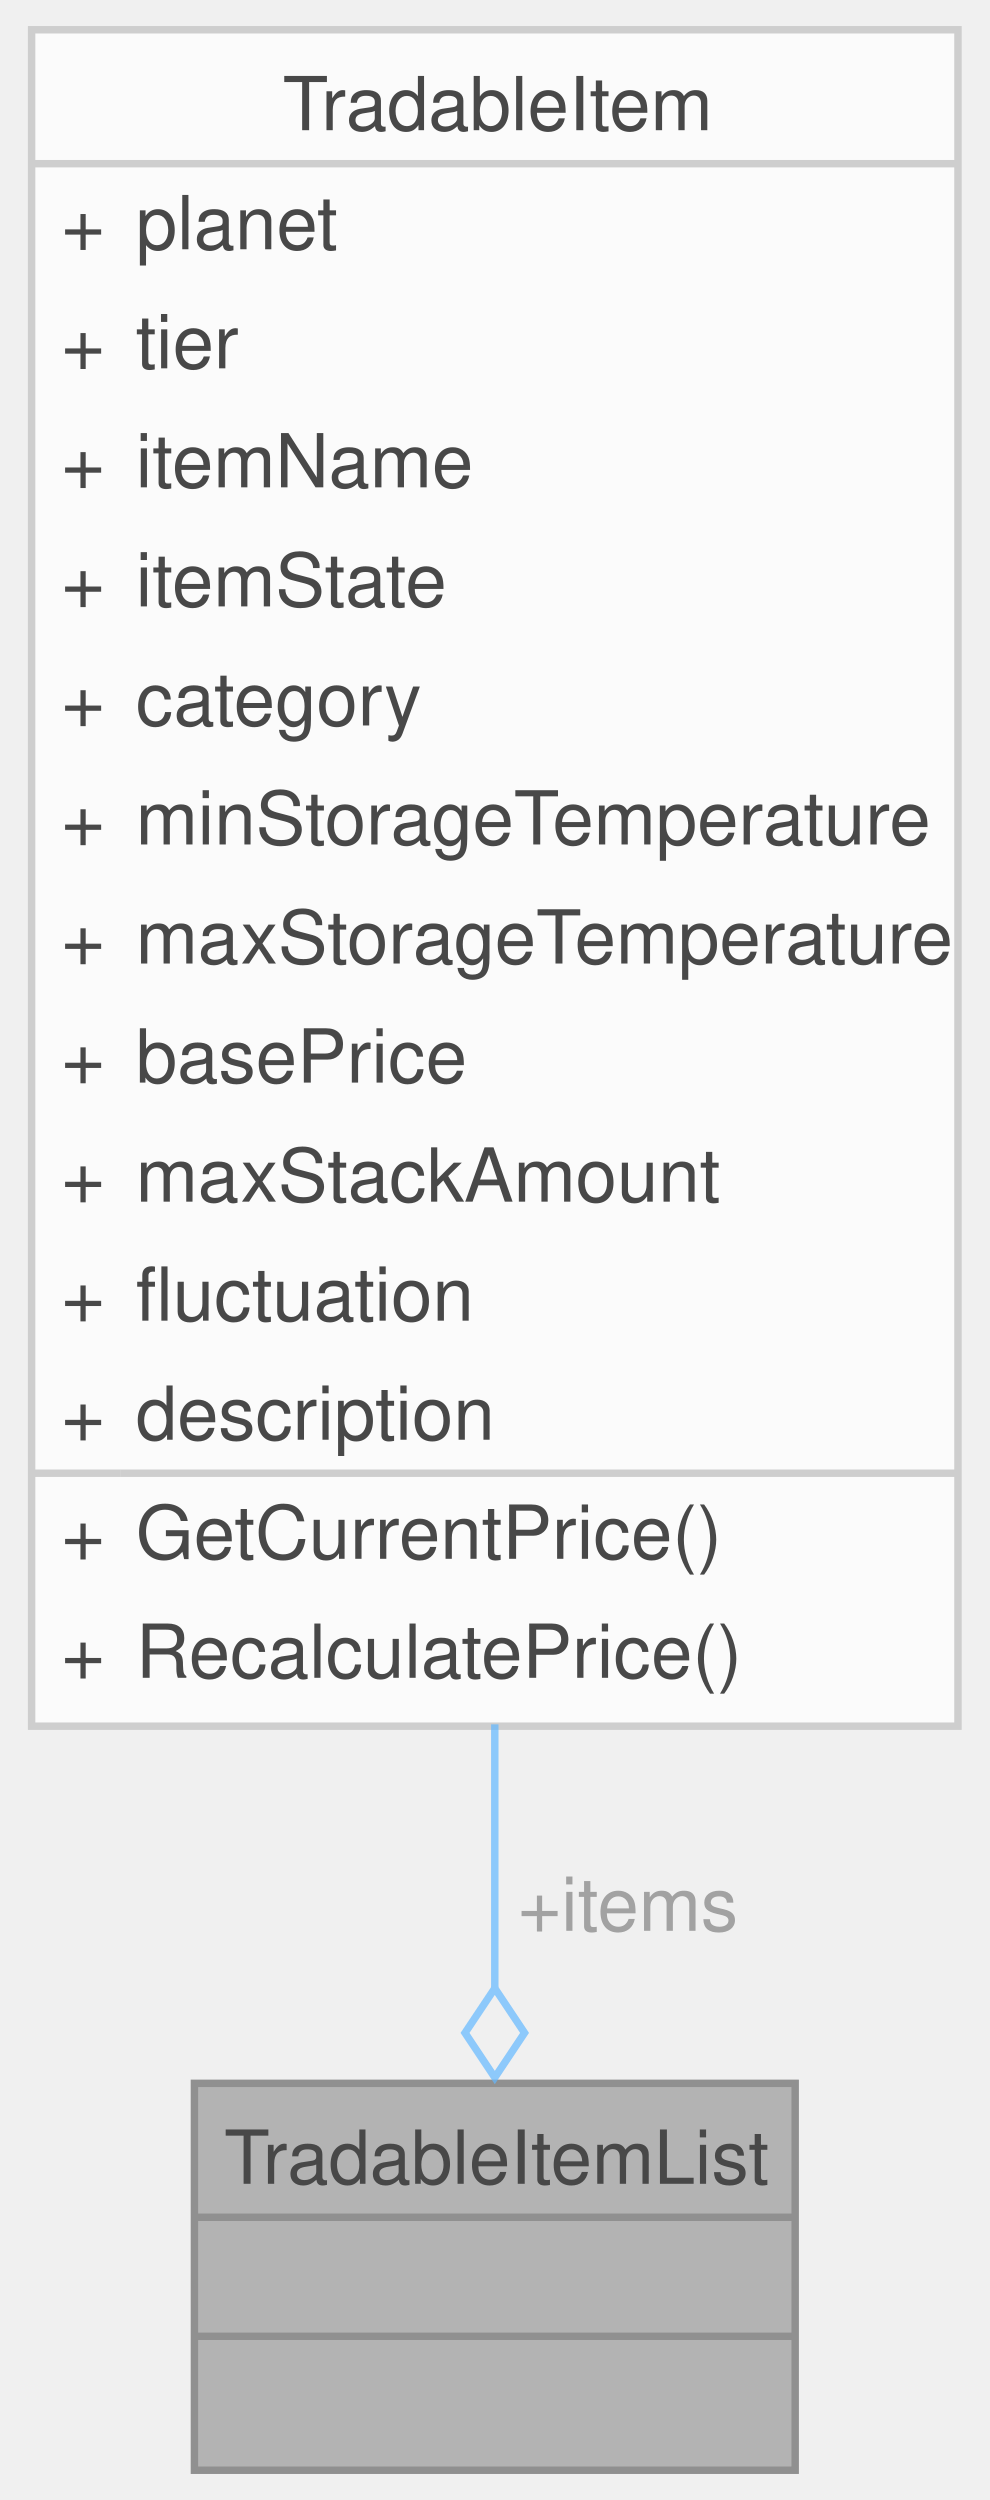
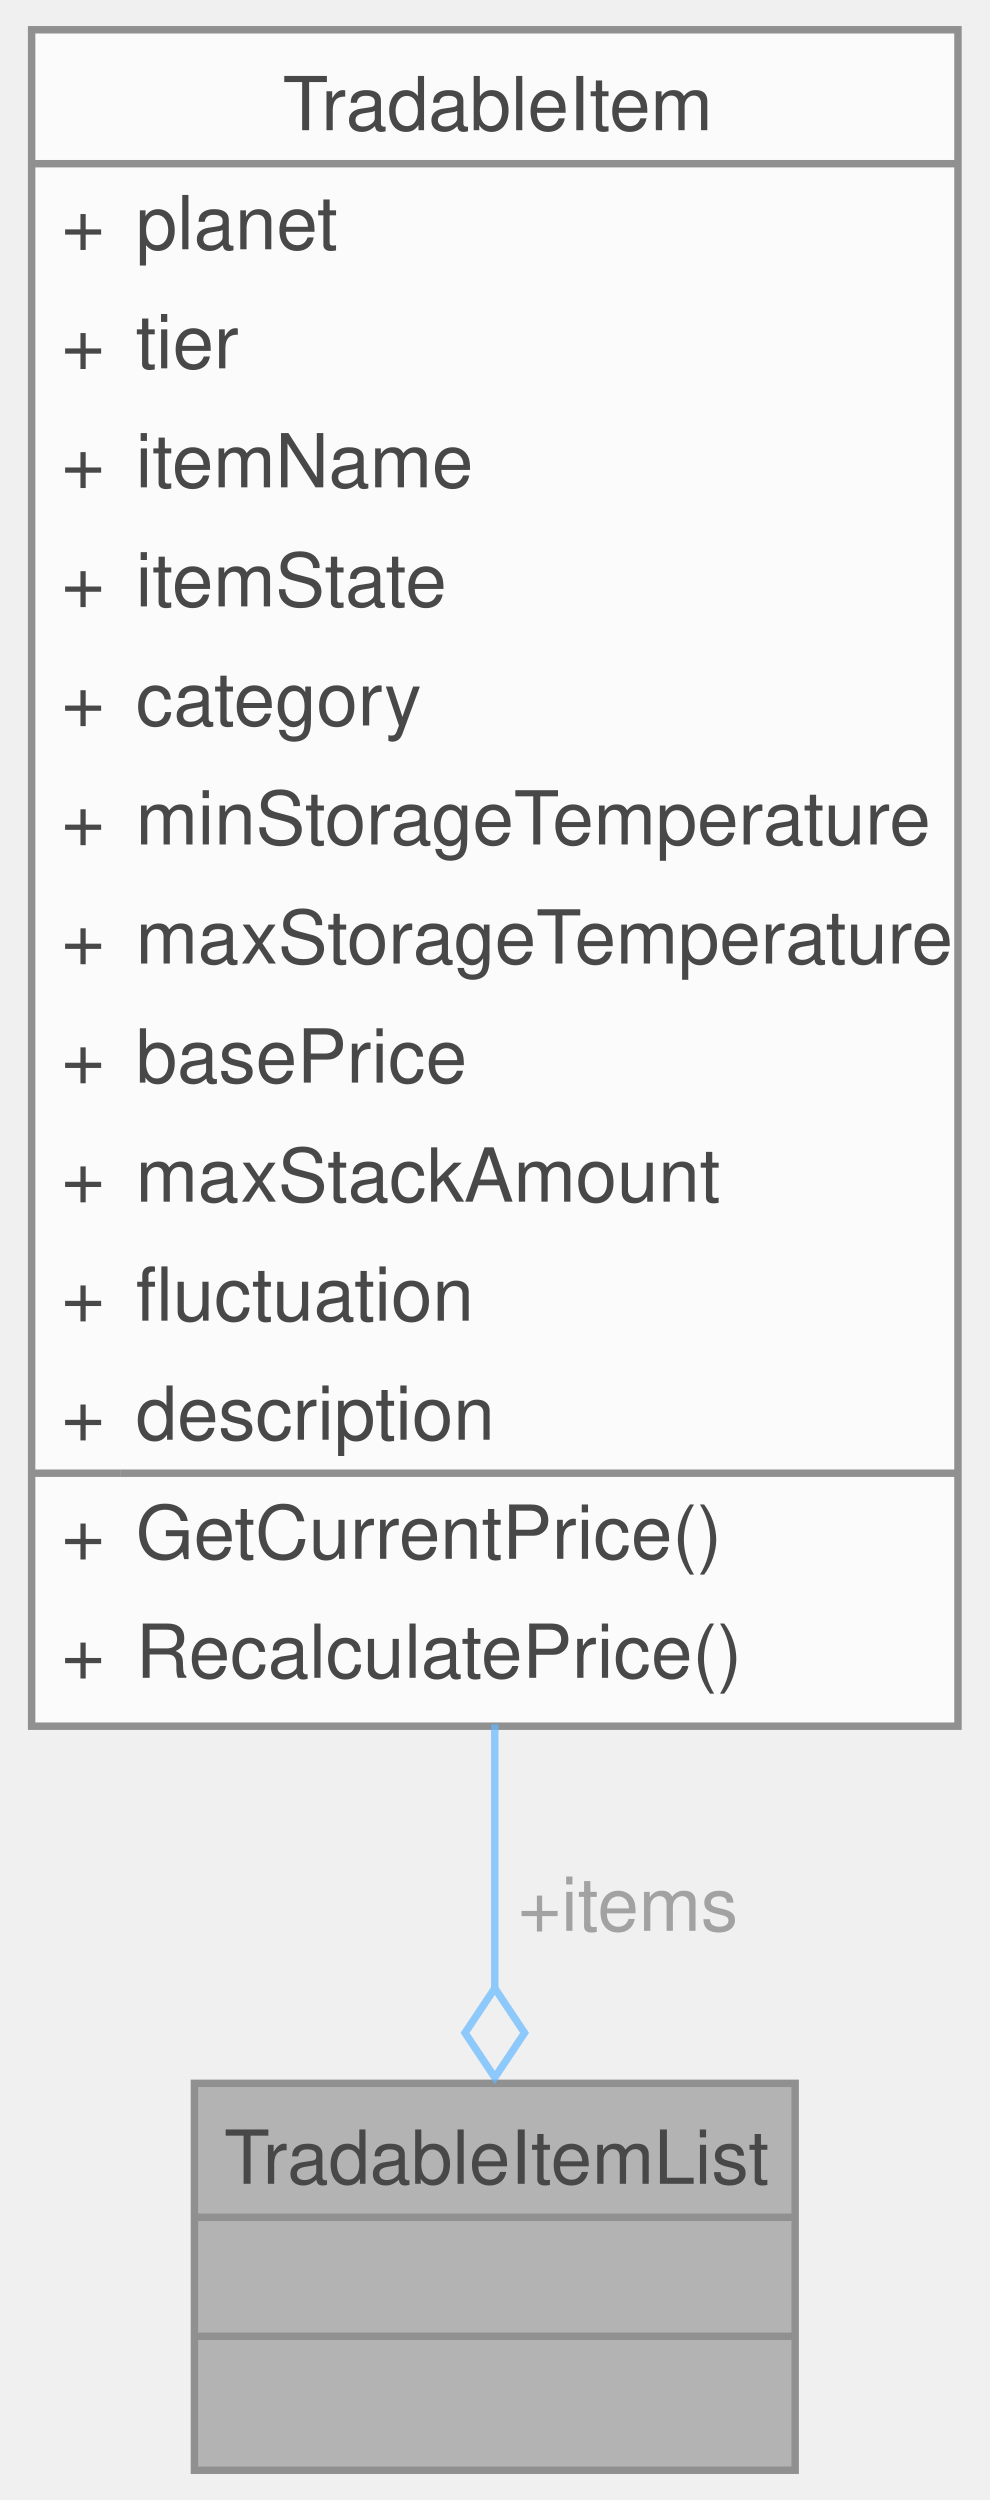
<svg xmlns="http://www.w3.org/2000/svg" xmlns:xlink="http://www.w3.org/1999/xlink" width="133pt" height="336pt" viewBox="0.00 0.00 132.50 336.00">
  <svg id="main" version="1.1" xml:space="preserve">
    <style type="text/css">
.node, .edge {opacity: 0.7;}
.node.selected, .edge.selected {opacity: 1;}
.edge:hover path { stroke: red; }
.edge:hover polygon { stroke: red; fill: red; }
</style>
    <svg id="graph" class="graph">
      <g id="graph0" class="graph" transform="scale(1 1) rotate(0) translate(4 332)">
        <g id="Node000001" class="node">
          <g id="a_Node000001">
-             <a xlink:title=" ">
+             <a xlink:title="TradableItemList는 TradableItem 배열을 포함하는 컨테이너 클래스입니다. JSON 데이터 파싱에 사용됩니다.">
              <polygon fill="#999999" stroke="none" points="102.62,-52 21.88,-52 21.88,0 102.62,0 102.62,-52" />
              <text text-anchor="start" x="25.88" y="-38.5" font-family="Helvetica,sans-Serif" font-size="10.00">TradableItemList</text>
              <text text-anchor="start" x="60.75" y="-22.5" font-family="Helvetica,sans-Serif" font-size="10.00"> </text>
              <text text-anchor="start" x="60.75" y="-6.5" font-family="Helvetica,sans-Serif" font-size="10.00"> </text>
              <polygon fill="#666666" stroke="#666666" points="21.88,-34 21.88,-34 102.62,-34 102.62,-34 21.88,-34" />
              <polygon fill="#666666" stroke="#666666" points="21.88,-18 21.88,-18 102.62,-18 102.62,-18 21.88,-18" />
              <polygon fill="none" stroke="#666666" points="21.88,0 21.88,-52 102.62,-52 102.62,0 21.88,0" />
            </a>
          </g>
        </g>
        <g id="Node000002" class="node">
          <g id="a_Node000002">
-             <a xlink:href="class_tradable_item.html" target="_top" xlink:title=" ">
+             <a xlink:href="class_tradable_item.html" target="_top" xlink:title="TradableItem 클래스는 거래 가능한 아이템의 데이터를 담고 있으며, 아이템의 속성(행성 코드, 티어, 이름, 상태, 분류 등)과 가격 관련 기능을 제공합니다.">
              <polygon fill="white" stroke="none" points="124.5,-328 0,-328 0,-100 124.5,-100 124.5,-328" />
              <text text-anchor="start" x="33.75" y="-314.5" font-family="Helvetica,sans-Serif" font-size="10.00">TradableItem</text>
              <text text-anchor="start" x="4" y="-298.5" font-family="Helvetica,sans-Serif" font-size="10.00">+</text>
              <text text-anchor="start" x="14" y="-298.5" font-family="Helvetica,sans-Serif" font-size="10.00">planet</text>
              <text text-anchor="start" x="4" y="-282.5" font-family="Helvetica,sans-Serif" font-size="10.00">+</text>
              <text text-anchor="start" x="14" y="-282.5" font-family="Helvetica,sans-Serif" font-size="10.00">tier</text>
              <text text-anchor="start" x="4" y="-266.5" font-family="Helvetica,sans-Serif" font-size="10.00">+</text>
              <text text-anchor="start" x="14" y="-266.5" font-family="Helvetica,sans-Serif" font-size="10.00">itemName</text>
              <text text-anchor="start" x="4" y="-250.5" font-family="Helvetica,sans-Serif" font-size="10.00">+</text>
              <text text-anchor="start" x="14" y="-250.5" font-family="Helvetica,sans-Serif" font-size="10.00">itemState</text>
              <text text-anchor="start" x="4" y="-234.5" font-family="Helvetica,sans-Serif" font-size="10.00">+</text>
              <text text-anchor="start" x="14" y="-234.5" font-family="Helvetica,sans-Serif" font-size="10.00">category</text>
              <text text-anchor="start" x="4" y="-218.5" font-family="Helvetica,sans-Serif" font-size="10.00">+</text>
              <text text-anchor="start" x="14" y="-218.5" font-family="Helvetica,sans-Serif" font-size="10.00">minStorageTemperature</text>
              <text text-anchor="start" x="4" y="-202.5" font-family="Helvetica,sans-Serif" font-size="10.00">+</text>
              <text text-anchor="start" x="14" y="-202.5" font-family="Helvetica,sans-Serif" font-size="10.00">maxStorageTemperature</text>
              <text text-anchor="start" x="4" y="-186.5" font-family="Helvetica,sans-Serif" font-size="10.00">+</text>
              <text text-anchor="start" x="14" y="-186.5" font-family="Helvetica,sans-Serif" font-size="10.00">basePrice</text>
              <text text-anchor="start" x="4" y="-170.5" font-family="Helvetica,sans-Serif" font-size="10.00">+</text>
              <text text-anchor="start" x="14" y="-170.5" font-family="Helvetica,sans-Serif" font-size="10.00">maxStackAmount</text>
              <text text-anchor="start" x="4" y="-154.5" font-family="Helvetica,sans-Serif" font-size="10.00">+</text>
              <text text-anchor="start" x="14" y="-154.5" font-family="Helvetica,sans-Serif" font-size="10.00">fluctuation</text>
              <text text-anchor="start" x="4" y="-138.5" font-family="Helvetica,sans-Serif" font-size="10.00">+</text>
              <text text-anchor="start" x="14" y="-138.5" font-family="Helvetica,sans-Serif" font-size="10.00">description</text>
              <text text-anchor="start" x="4" y="-122.5" font-family="Helvetica,sans-Serif" font-size="10.00">+</text>
              <text text-anchor="start" x="14" y="-122.5" font-family="Helvetica,sans-Serif" font-size="10.00">GetCurrentPrice()</text>
              <text text-anchor="start" x="4" y="-106.5" font-family="Helvetica,sans-Serif" font-size="10.00">+</text>
              <text text-anchor="start" x="14" y="-106.5" font-family="Helvetica,sans-Serif" font-size="10.00">RecalculatePrice()</text>
-               <polygon fill="#bfbfbf" stroke="#bfbfbf" points="0,-310 0,-310 124.5,-310 124.5,-310 0,-310" />
-               <polygon fill="#bfbfbf" stroke="#bfbfbf" points="0,-134 0,-134 12,-134 12,-134 0,-134" />
-               <polygon fill="#bfbfbf" stroke="#bfbfbf" points="12,-134 12,-134 124.5,-134 124.5,-134 12,-134" />
-               <polygon fill="none" stroke="#bfbfbf" points="0,-100 0,-328 124.5,-328 124.5,-100 0,-100" />
+               <polygon fill="#666666" stroke="#666666" points="0,-310 0,-310 124.5,-310 124.5,-310 0,-310" />
+               <polygon fill="#666666" stroke="#666666" points="0,-134 0,-134 12,-134 12,-134 0,-134" />
+               <polygon fill="#666666" stroke="#666666" points="12,-134 12,-134 124.5,-134 124.5,-134 12,-134" />
+               <polygon fill="none" stroke="#666666" points="0,-100 0,-328 124.5,-328 124.5,-100 0,-100" />
            </a>
          </g>
        </g>
        <g id="edge1_Node000001_Node000002" class="edge">
          <g id="a_edge1_Node000001_Node000002">
            <a xlink:title=" ">
              <path fill="none" stroke="#63b8ff" d="M62.25,-100.25C62.25,-87.62 62.25,-75.51 62.25,-64.89" />
              <polygon fill="none" stroke="#63b8ff" points="62.25,-64.78 58.25,-58.78 62.25,-52.78 66.25,-58.78 62.25,-64.78" />
            </a>
          </g>
          <text text-anchor="middle" x="78.75" y="-72.5" font-family="Helvetica,sans-Serif" font-size="10.00" fill="grey"> +items</text>
        </g>
      </g>
    </svg>
  </svg>
  <style type="text/css">

[data-mouse-over-selected='false'] { opacity: 0.7; }
[data-mouse-over-selected='true']  { opacity: 1.0; }

</style>
</svg>
